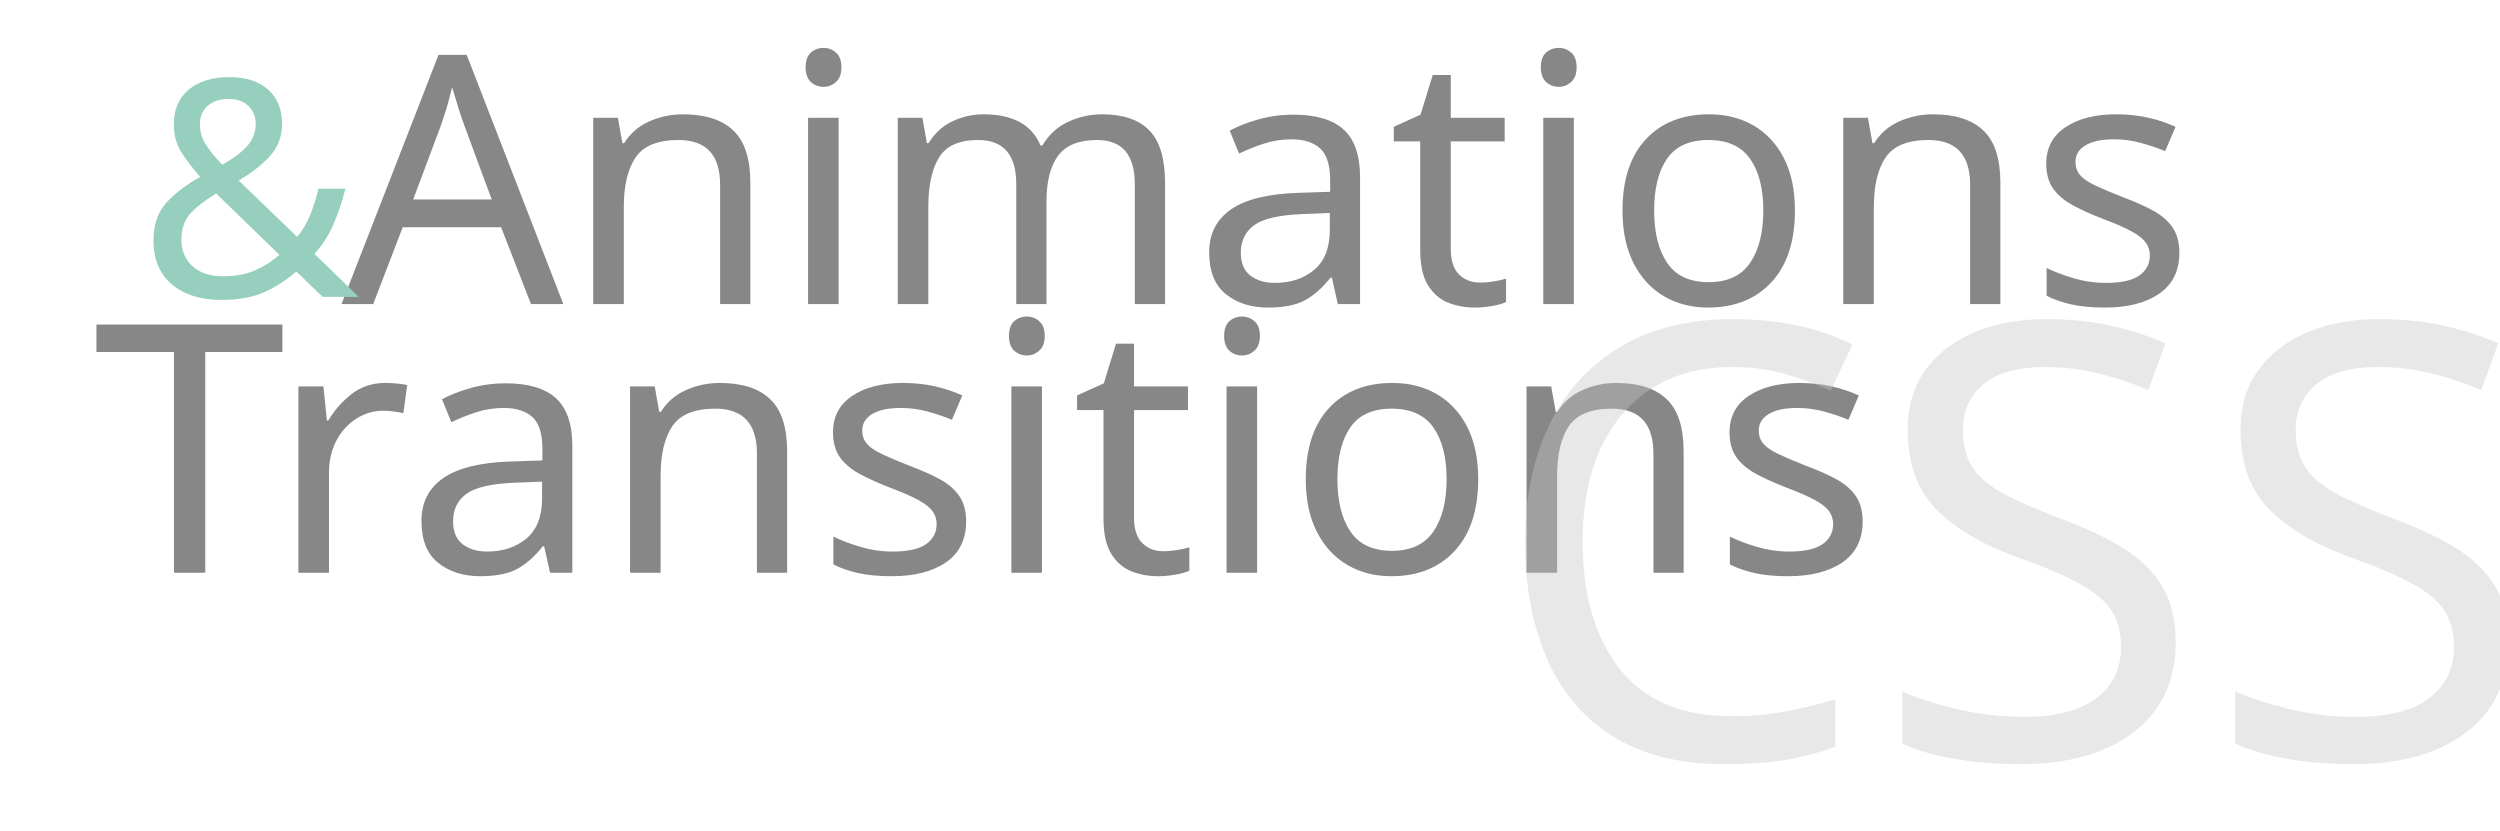
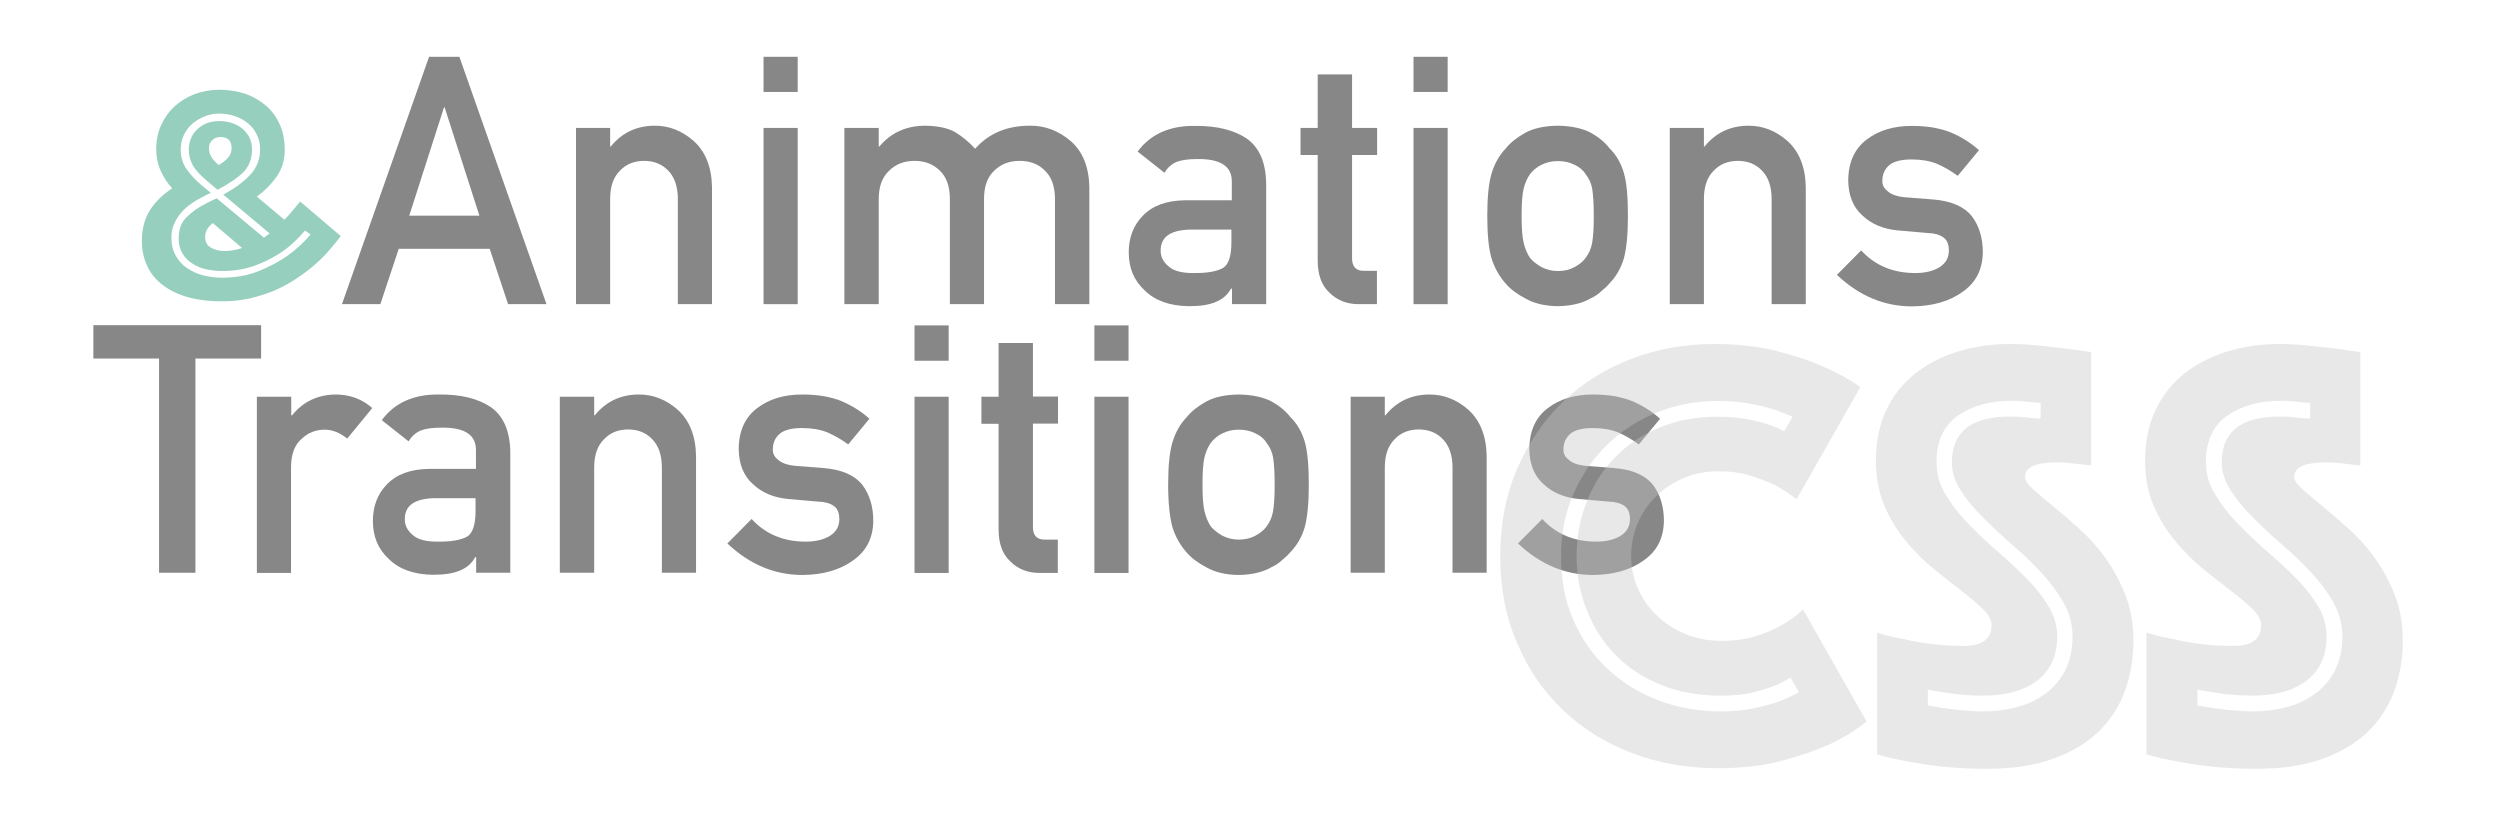
- <svg xmlns="http://www.w3.org/2000/svg" version="1.1" id="Calque_1" x="0px" y="0px" viewBox="0 0 1237 411" style="enable-background:new 0 0 1237 411;" xml:space="preserve">
+ <svg xmlns="http://www.w3.org/2000/svg" version="1.1" id="Calque_1" x="0px" y="0px" viewBox="198 390.5 1237 411" style="enable-background:new 198 390.5 1237 411;" xml:space="preserve">
  <style type="text/css">
	.st0{fill:none;}
- 	.st1{fill:#878787;}
- 	.st2{font-family:'DINAlternate-Bold';}
- 	.st3{font-size:172px;}
- 	.st4{fill:#454542;}
- 	.st5{font-family:'Impact';}
- 	.st6{font-size:120px;}
- 	.st7{letter-spacing:-10;}
- 	.st8{letter-spacing:-16;}
- 	.st9{fill:#96CFBD;}
- 	.st10{font-family:'Phosphate-Inline';}
- 	.st11{font-size:150px;}
- 	.st12{opacity:0.4;fill:#C6C6C6;}
- 	.st13{font-size:300px;}
+ 	.st1{enable-background:new    ;}
+ 	.st2{fill:#878787;}
+ 	.st3{fill:#96CFBD;}
+ 	.st4{opacity:0.4;enable-background:new    ;}
+ 	.st5{fill:#C6C6C6;}
</style>
-   <rect x="169" y="28" class="st0" width="1218" height="140.1" />
-   <text transform="matrix(1 0 0 1 169.0001 150.4626)">
-     <tspan x="0" y="0" class="st1 st2 st3">Animations</tspan>
-     <tspan x="821" y="0" class="st4 st2 st3"> </tspan>
-     <tspan x="862.3" y="0" class="st5 st6">   </tspan>
-     <tspan x="925.7" y="0" class="st5 st6 st7">	</tspan>
-     <tspan x="936" y="0" class="st5 st6">   </tspan>
-   </text>
-   <rect x="46" y="160.9" class="st0" width="901" height="233.1" />
-   <text transform="matrix(1 0 0 1 46.0001 283.3912)">
-     <tspan x="0" y="0" class="st1 st2 st3">Transitions </tspan>
-     <tspan x="846.3" y="0" class="st5 st6">    </tspan>
-     <tspan x="930.9" y="0" class="st5 st6 st8">	</tspan>
-   </text>
-   <rect x="68" y="46.9" class="st0" width="100" height="107.1" />
-   <text transform="matrix(1 0 0 1 67.9998 146.9059)" class="st9 st10 st11">&amp;</text>
-   <rect x="736.3" y="175" class="st0" width="887.7" height="438.1" />
-   <text transform="matrix(1 0 0 1 736.3158 375.0977)" class="st12 st10 st13">CSS</text>
+   <rect x="367" y="418.5" class="st0" width="1218" height="140.1" />
+   <g class="st1">
+     <path class="st2" d="M440.3,513.6h-45l-9.1,27.4h-19l43.1-122.4h15L468.4,541h-19L440.3,513.6z M435.2,497.2L418,443.6h-0.3   l-17.2,53.6H435.2z" />
+     <path class="st2" d="M482.9,453.8h17v9.2h0.3c5.6-6.9,12.9-10.3,21.9-10.3c7,0,13.4,2.5,19.2,7.6c5.7,5.2,8.8,12.7,9,22.7V541   h-16.9v-52c0-6.1-1.6-10.8-4.7-14c-3.1-3.3-7.1-4.9-12-4.9c-4.9,0-8.9,1.6-12,4.9c-3.2,3.2-4.8,7.8-4.8,14v52h-16.9V453.8z" />
+     <path class="st2" d="M575.8,418.6h16.9V436h-16.9V418.6z M575.8,453.8h16.9V541h-16.9V453.8z" />
+     <path class="st2" d="M615.8,453.8h17v9.2h0.3c5.8-6.9,13.4-10.3,22.8-10.3c6,0.1,10.9,1.1,14.6,3.1c3.6,2.2,7,5,10,8.3   c6.8-7.7,16-11.5,27.5-11.4c7.2,0,13.8,2.5,19.8,7.6c5.9,5.2,9,12.7,9.2,22.7V541h-17v-52c0-6.1-1.6-10.8-4.9-14   c-3.2-3.3-7.4-4.9-12.6-4.9c-5.1,0-9.3,1.6-12.6,4.9c-3.4,3.2-5,7.8-5,14v52H668v-52c0-6.1-1.6-10.8-4.9-14   c-3.3-3.3-7.5-4.9-12.6-4.9s-9.3,1.6-12.6,4.9c-3.4,3.2-5.1,7.8-5.1,14v52h-17V453.8z" />
+     <path class="st2" d="M807.4,533.3h-0.3c-1.6,3-4,5.1-7.3,6.5c-3.3,1.5-7.8,2.2-13.5,2.2c-9.4-0.1-16.7-2.7-21.8-7.7   c-5.4-4.9-8-11.2-8-18.9c0-7.3,2.3-13.4,7-18.2c4.7-4.9,11.5-7.4,20.5-7.6h23.5v-9.2c0.1-7.7-5.7-11.4-17.3-11.2   c-4.2,0-7.6,0.5-10,1.4c-2.5,1.1-4.6,2.9-6,5.4l-13.3-10.5c6.4-8.7,16-12.9,28.5-12.7c10.6-0.1,19.1,2,25.4,6.2   c6.3,4.4,9.6,11.9,9.7,22.5V541h-16.9V533.3z M807.4,504.1h-20.4c-9.9,0.2-14.8,3.7-14.7,10.5c0,3,1.3,5.5,3.8,7.6   c2.4,2.3,6.5,3.4,12.1,3.4c7.1,0.1,12.1-0.8,15.1-2.6c2.7-1.8,4-6.1,4-12.6V504.1z" />
+     <path class="st2" d="M850.1,427.3H867v26.5h12.4v13.4H867v50.8c-0.1,4.4,1.9,6.6,6,6.5h6.3V541h-8.9c-6,0-10.8-1.9-14.6-5.7   c-3.9-3.6-5.8-8.9-5.8-15.8v-52.3h-8.5v-13.4h8.5V427.3z" />
+     <path class="st2" d="M897.4,418.6h16.9V436h-16.9V418.6z M897.4,453.8h16.9V541h-16.9V453.8z" />
+     <path class="st2" d="M933.9,497.3c0-9.2,0.7-16.3,2.2-21.2c1.5-4.8,3.8-8.9,7-12.2c2.3-2.9,5.6-5.5,9.8-7.8   c4.1-2.2,9.4-3.3,15.9-3.4c6.7,0.1,12.1,1.3,16.2,3.4c4.1,2.3,7.2,4.9,9.4,7.8c3.4,3.3,5.7,7.4,7.1,12.2c1.4,4.9,2,12,2,21.2   c0,9.2-0.7,16.2-2,21c-1.4,4.8-3.8,9-7.2,12.5c-1.1,1.3-2.4,2.5-4,3.8c-1.4,1.4-3.2,2.6-5.4,3.6c-4.1,2.4-9.5,3.7-16.2,3.8   c-6.5-0.1-11.7-1.4-15.9-3.8c-4.2-2.2-7.4-4.6-9.8-7.4c-3.1-3.5-5.5-7.7-7-12.5C934.6,513.5,933.9,506.5,933.9,497.3z M986.6,497.5   c0-6.2-0.3-10.8-0.8-13.7c-0.5-2.8-1.7-5.2-3.3-7.2c-1.2-2-3.1-3.5-5.5-4.6c-2.3-1.2-5.1-1.8-8.2-1.8c-2.9,0-5.5,0.6-8,1.8   c-2.3,1.1-4.2,2.7-5.7,4.6c-1.5,2.1-2.5,4.5-3.2,7.2c-0.7,2.9-1,7.4-1,13.5c0,6.1,0.3,10.5,1,13.3c0.7,2.9,1.7,5.4,3.2,7.6   c1.5,1.7,3.4,3.2,5.7,4.5c2.4,1.2,5.1,1.9,8,1.9c3.1,0,5.8-0.6,8.2-1.9c2.4-1.3,4.3-2.8,5.5-4.5c1.7-2.2,2.8-4.7,3.3-7.6   C986.3,507.8,986.6,503.5,986.6,497.5z" />
+     <path class="st2" d="M1024.1,453.8h17v9.2h0.3c5.6-6.9,12.9-10.3,21.9-10.3c7,0,13.4,2.5,19.2,7.6c5.7,5.2,8.8,12.7,9,22.7V541   h-16.9v-52c0-6.1-1.6-10.8-4.7-14c-3.1-3.3-7.1-4.9-12-4.9c-4.9,0-8.9,1.6-12,4.9c-3.2,3.2-4.8,7.8-4.8,14v52h-16.9V453.8z" />
+     <path class="st2" d="M1118.9,514.4c6.9,7.5,15.8,11.2,26.8,11.2c4.9,0,8.9-1,12-2.9c3.1-2,4.6-4.7,4.6-8.2c0-3.1-0.9-5.3-2.8-6.6   c-1.9-1.3-4.4-2-7.6-2.1l-15-1.3c-7.1-0.7-12.9-3.1-17.4-7.4c-4.6-4.1-6.9-9.9-7-17.4c0.1-9,3.2-15.7,9.2-20.2   c5.9-4.5,13.3-6.7,22.3-6.7c3.9,0,7.4,0.3,10.5,0.8c3.1,0.6,6,1.3,8.7,2.4c5.2,2.2,9.9,5.1,14,8.8l-10.5,12.7   c-3.3-2.4-6.7-4.4-10.4-6c-3.6-1.4-7.7-2.1-12.4-2.1c-5.3,0-9,1-11.2,2.9c-2.2,2-3.3,4.5-3.3,7.6c-0.1,2,0.7,3.7,2.5,5.1   c1.6,1.6,4.5,2.7,8.6,3.1l14,1.1c8.8,0.7,15.2,3.4,19.1,8.2c3.6,4.7,5.5,10.7,5.5,17.9c-0.1,8.5-3.4,15-10,19.6   c-6.5,4.7-14.8,7.1-25,7.2c-13.8,0-26.2-5.2-37.2-15.6L1118.9,514.4z" />
+   </g>
+   <rect x="244" y="551.4" class="st0" width="901" height="233.1" />
+   <g class="st1">
+     <path class="st2" d="M276.7,567.9h-32.5v-16.5h83v16.5h-32.5v106h-18V567.9z" />
+     <path class="st2" d="M325.2,586.8h16.9v9.2h0.4c5.6-6.9,12.9-10.3,22-10.3c6.8,0.1,12.7,2.3,17.7,6.7l-12.4,15.1   c-3.6-2.9-7.3-4.4-11.2-4.4c-4.3,0-8.1,1.5-11.2,4.4c-3.5,2.9-5.3,7.5-5.4,13.9v52.6h-16.9V586.8z" />
+     <path class="st2" d="M433.4,666.2h-0.3c-1.6,3-4,5.1-7.3,6.5c-3.3,1.5-7.8,2.2-13.5,2.2c-9.4-0.1-16.7-2.7-21.8-7.7   c-5.4-4.9-8-11.2-8-18.9c0-7.3,2.3-13.4,7-18.2c4.7-4.9,11.5-7.4,20.5-7.6h23.5v-9.2c0.1-7.7-5.7-11.4-17.3-11.2   c-4.2,0-7.6,0.5-10,1.4c-2.5,1.1-4.6,2.9-6,5.4l-13.3-10.5c6.4-8.7,16-12.9,28.5-12.7c10.6-0.1,19.1,2,25.4,6.2   c6.3,4.4,9.6,11.9,9.7,22.5v59.5h-16.9V666.2z M433.4,637H413c-9.9,0.2-14.8,3.7-14.7,10.5c0,3,1.3,5.5,3.8,7.6   c2.4,2.3,6.5,3.4,12.1,3.4c7.1,0.1,12.1-0.8,15.1-2.6c2.7-1.8,4-6.1,4-12.6V637z" />
+     <path class="st2" d="M475,586.8h17v9.2h0.3c5.6-6.9,12.9-10.3,21.9-10.3c7,0,13.4,2.5,19.2,7.6c5.7,5.2,8.8,12.7,9,22.7v57.9h-16.9   v-52c0-6.1-1.6-10.8-4.7-14c-3.1-3.3-7.1-4.9-12-4.9c-4.9,0-8.9,1.6-12,4.9c-3.2,3.2-4.8,7.8-4.8,14v52H475V586.8z" />
+     <path class="st2" d="M569.9,647.3c6.9,7.5,15.8,11.2,26.8,11.2c4.9,0,8.9-1,12-2.9c3.1-2,4.6-4.7,4.6-8.2c0-3.1-0.9-5.3-2.8-6.6   c-1.9-1.3-4.4-2-7.6-2.1l-15-1.3c-7.1-0.7-12.9-3.1-17.4-7.4c-4.6-4.1-6.9-9.9-7-17.4c0.1-9,3.2-15.7,9.2-20.2   c5.9-4.5,13.3-6.7,22.3-6.7c3.9,0,7.4,0.3,10.5,0.8c3.1,0.6,6,1.3,8.7,2.4c5.2,2.2,9.9,5.1,14,8.8l-10.5,12.7   c-3.3-2.4-6.7-4.4-10.4-6c-3.6-1.4-7.7-2.1-12.4-2.1c-5.3,0-9,1-11.2,2.9c-2.2,2-3.3,4.5-3.3,7.6c-0.1,2,0.7,3.7,2.5,5.1   c1.6,1.6,4.5,2.7,8.6,3.1l14,1.1c8.8,0.7,15.2,3.4,19.1,8.2c3.6,4.7,5.5,10.7,5.5,17.9c-0.1,8.5-3.4,15-10,19.6   c-6.5,4.7-14.8,7.1-25,7.2c-13.8,0-26.2-5.2-37.2-15.6L569.9,647.3z" />
+     <path class="st2" d="M650.5,551.5h16.9V569h-16.9V551.5z M650.5,586.8h16.9v87.2h-16.9V586.8z" />
+     <path class="st2" d="M692.2,560.2h16.9v26.5h12.4v13.4h-12.4V651c-0.1,4.4,1.9,6.6,6,6.5h6.3v16.5h-8.9c-6,0-10.8-1.9-14.6-5.7   c-3.9-3.6-5.8-8.9-5.8-15.8v-52.3h-8.5v-13.4h8.5V560.2z" />
+     <path class="st2" d="M739.5,551.5h16.9V569h-16.9V551.5z M739.5,586.8h16.9v87.2h-16.9V586.8z" />
+     <path class="st2" d="M776,630.3c0-9.2,0.7-16.3,2.2-21.2c1.5-4.8,3.8-8.9,7-12.2c2.3-2.9,5.6-5.5,9.8-7.8c4.1-2.2,9.4-3.3,15.9-3.4   c6.7,0.1,12.1,1.3,16.2,3.4c4.1,2.3,7.2,4.9,9.4,7.8c3.4,3.3,5.7,7.4,7.1,12.2c1.4,4.9,2,12,2,21.2c0,9.2-0.7,16.2-2,21   c-1.4,4.8-3.8,9-7.2,12.5c-1.1,1.3-2.4,2.5-4,3.8c-1.4,1.4-3.2,2.6-5.4,3.6c-4.1,2.4-9.5,3.7-16.2,3.8c-6.5-0.1-11.7-1.4-15.9-3.8   c-4.2-2.2-7.4-4.6-9.8-7.4c-3.1-3.5-5.5-7.7-7-12.5C776.8,646.5,776,639.5,776,630.3z M828.7,630.4c0-6.2-0.3-10.8-0.8-13.7   c-0.5-2.8-1.7-5.2-3.3-7.2c-1.2-2-3.1-3.5-5.5-4.6c-2.3-1.2-5.1-1.8-8.2-1.8c-2.9,0-5.5,0.6-8,1.8c-2.3,1.1-4.2,2.7-5.7,4.6   c-1.5,2.1-2.5,4.5-3.2,7.2c-0.7,2.9-1,7.4-1,13.5c0,6.1,0.3,10.5,1,13.3c0.7,2.9,1.7,5.4,3.2,7.6c1.5,1.7,3.4,3.2,5.7,4.5   c2.4,1.2,5.1,1.9,8,1.9c3.1,0,5.8-0.6,8.2-1.9c2.4-1.3,4.3-2.8,5.5-4.5c1.7-2.2,2.8-4.7,3.3-7.6   C828.4,640.8,828.7,636.4,828.7,630.4z" />
+     <path class="st2" d="M866.2,586.8h17v9.2h0.3c5.6-6.9,12.9-10.3,21.9-10.3c7,0,13.4,2.5,19.2,7.6c5.7,5.2,8.8,12.7,9,22.7v57.9   h-16.9v-52c0-6.1-1.6-10.8-4.7-14c-3.1-3.3-7.1-4.9-12-4.9c-4.9,0-8.9,1.6-12,4.9c-3.2,3.2-4.8,7.8-4.8,14v52h-16.9V586.8z" />
+     <path class="st2" d="M961.1,647.3c6.9,7.5,15.8,11.2,26.8,11.2c4.9,0,8.9-1,12-2.9c3.1-2,4.6-4.7,4.6-8.2c0-3.1-0.9-5.3-2.8-6.6   c-1.9-1.3-4.4-2-7.6-2.1l-15-1.3c-7.1-0.7-12.9-3.1-17.4-7.4c-4.6-4.1-6.9-9.9-7-17.4c0.1-9,3.2-15.7,9.2-20.2   c5.9-4.5,13.3-6.7,22.3-6.7c3.9,0,7.4,0.3,10.5,0.8c3.1,0.6,6,1.3,8.7,2.4c5.2,2.2,9.9,5.1,14,8.8l-10.5,12.7   c-3.3-2.4-6.7-4.4-10.4-6c-3.6-1.4-7.7-2.1-12.4-2.1c-5.3,0-9,1-11.2,2.9c-2.2,2-3.3,4.5-3.3,7.6c-0.1,2,0.7,3.7,2.5,5.1   c1.6,1.6,4.5,2.7,8.6,3.1l14,1.1c8.8,0.7,15.2,3.4,19.1,8.2c3.6,4.7,5.5,10.7,5.5,17.9c-0.1,8.5-3.4,15-10,19.6   c-6.5,4.7-14.8,7.1-25,7.2c-13.8,0-26.2-5.2-37.2-15.6L961.1,647.3z" />
+   </g>
+   <rect x="266" y="437.4" class="st0" width="100" height="107.1" />
+   <g class="st1">
+     <path class="st3" d="M268.2,509.7c0-6.1,1.4-11.2,4.1-15.4c2.7-4.1,6.4-7.7,10.9-10.6c-2.3-2.5-4.2-5.4-5.7-8.7   c-1.5-3.3-2.2-6.9-2.2-10.8c0-4.2,0.8-8.1,2.4-11.7c1.6-3.6,3.8-6.7,6.6-9.3c2.8-2.6,6.1-4.6,9.9-6.1c3.8-1.4,7.9-2.2,12.3-2.2   c4.9,0,9.3,0.8,13.4,2.2c4,1.5,7.4,3.6,10.3,6.2c2.9,2.7,5,5.8,6.5,9.4c1.5,3.7,2.2,7.6,2.2,11.9c0,5.1-1.4,9.6-4,13.3   c-2.7,3.8-6,7.1-9.8,9.9l13.6,11.4c1.2-1.2,2.4-2.4,3.5-3.8c1.1-1.3,2.6-3,4.3-5.2l20.1,17.1c-2.2,3-4.6,5.8-7,8.5   c-2.5,2.7-5.2,5.2-8.1,7.6c-2.5,2-5.3,4-8.3,5.9c-3.1,1.9-6.4,3.7-10,5.2c-3.7,1.5-7.6,2.7-11.8,3.7c-4.2,0.9-8.7,1.4-13.4,1.4   c-6.9,0-12.9-0.8-17.9-2.3c-5-1.5-9.1-3.7-12.4-6.4c-3.3-2.7-5.7-5.9-7.2-9.6C269,518,268.2,514,268.2,509.7z M331.4,506   l-22.9-19.2c5.5-3,9.9-6.2,13.2-9.7c3.3-3.5,5-7.7,5-12.7c0-2.6-0.5-5-1.6-7.2c-1-2.2-2.5-4.1-4.3-5.6c-1.8-1.5-3.9-2.7-6.4-3.6   c-2.5-0.8-5.1-1.3-7.9-1.3c-2.4,0-4.8,0.4-7,1.3c-2.3,0.9-4.4,2.1-6.2,3.6c-1.8,1.6-3.2,3.4-4.3,5.6c-1,2.2-1.6,4.7-1.6,7.3   c0,3.7,1,7,3,9.8c2,2.9,4.7,5.7,8.1,8.5l3.8,3.1l-3.6,1.8c-2.2,1.1-4.3,2.3-6.2,3.7c-2,1.3-3.6,2.8-5,4.5c-1.4,1.6-2.5,3.5-3.4,5.5   c-0.9,2.1-1.3,4.3-1.3,6.8c0,3.3,0.7,6.2,2.1,8.7c1.4,2.5,3.2,4.6,5.6,6.2c2.3,1.6,4.9,2.8,7.9,3.6c3,0.8,6.1,1.2,9.3,1.2   c6.9,0,13-1.1,18.4-3.3c5.4-2.2,10-4.7,13.8-7.3c4.4-3.1,8.3-6.7,11.8-10.8l-2.8-1.9c-1.6,1.9-3.3,3.7-5.1,5.4   c-1.8,1.7-3.7,3.3-5.7,4.7c-3.5,2.5-7.8,4.8-12.9,6.8c-5.1,2.1-11,3.1-17.5,3.1c-2.4,0-4.9-0.3-7.4-0.8c-2.5-0.5-4.8-1.4-6.8-2.7   c-2.1-1.2-3.8-2.9-5.1-5c-1.3-2.1-2-4.6-2-7.6c0-4.3,1.2-7.8,3.8-10.4c2.5-2.6,6-5.1,10.5-7.3l4.5-2.2l23.4,19.5L331.4,506z    M322.7,464.4c0,4.8-1.5,8.6-4.5,11.5c-3,2.9-7.2,5.7-12.6,8.5l-4.6-3.9c-4-3.3-6.6-6.2-7.8-8.6c-1.2-2.4-1.8-4.8-1.8-7.1   c0-4.2,1.4-7.7,4.2-10.3c2.8-2.7,6.5-4.1,11-4.1c2,0,4,0.3,5.9,0.9c2,0.6,3.7,1.5,5.2,2.7s2.7,2.7,3.7,4.4   C322.2,460.1,322.7,462.1,322.7,464.4z M308.8,514.7c1.5,0,3-0.1,4.6-0.4c1.5-0.2,3-0.6,4.4-1.1l-14.5-12.3   c-2.5,1.9-3.8,4.2-3.8,6.8c0,2.4,0.9,4.2,2.8,5.3C304.2,514.1,306.4,514.7,308.8,514.7z M301.4,463.8c0,1.4,0.3,2.7,1,4   c0.6,1.3,1.9,2.7,3.8,4.4c2.3-1.4,3.9-2.7,4.9-4c1-1.2,1.5-2.7,1.5-4.4c0-3.7-1.9-5.5-5.5-5.5c-1.7,0-3.1,0.5-4.1,1.6   C301.9,460.9,301.4,462.2,301.4,463.8z" />
+   </g>
+   <rect x="934.3" y="565.5" class="st0" width="887.7" height="438.1" />
+   <g class="st4">
+     <path class="st5" d="M940.3,665.7c0-16,2.8-30.4,8.4-43.3c5.6-12.9,13.2-23.9,22.8-33.2c9.6-9.2,20.8-16.2,33.6-21.1   c12.8-4.9,26.4-7.4,40.8-7.4c11.4,0,21.5,1.1,30.4,3.3c8.9,2.2,16.5,4.7,23,7.5c7.4,3.2,13.8,6.7,19.2,10.5l-31.5,55.5   c-3.2-2.4-6.7-4.7-10.5-6.9c-3.4-1.6-7.5-3.2-12.2-4.7c-4.7-1.5-10-2.2-16-2.2c-6.2,0-11.9,1.1-17.1,3.3c-5.2,2.2-9.8,5.2-13.7,9   c-3.9,3.8-7,8.2-9.1,13.3c-2.2,5.1-3.3,10.6-3.3,16.3c0,5.8,1.1,11.2,3.5,16.4c2.3,5.1,5.4,9.6,9.5,13.3c4,3.8,8.7,6.8,14.1,9   c5.4,2.2,11.3,3.3,17.7,3.3c6.4,0,12.1-0.8,17.1-2.4c5-1.6,9.2-3.4,12.6-5.4c4-2.2,7.5-4.8,10.5-7.8l31.5,55.5   c-5.4,4.4-11.8,8.3-19.2,11.7c-6.4,2.8-14.1,5.4-23.1,7.8s-19.3,3.6-30.9,3.6c-15.6,0-30-2.5-43.2-7.6   c-13.2-5.1-24.6-12.2-34.2-21.5c-9.6-9.2-17.1-20.2-22.5-33.2C943,695.6,940.3,681.3,940.3,665.7z M978.1,665.7   c0-9.6,1.7-18.6,5-27c3.3-8.4,8-15.7,14-21.9c6-6.2,13.3-11.1,21.9-14.7c8.6-3.6,18.2-5.4,28.8-5.4c5.2,0,9.8,0.4,14,1.1   c4.1,0.7,7.5,1.6,10.3,2.5c3.4,1,6.3,2.2,8.7,3.6l4.2-7.2c-3.2-1.4-6.6-2.7-10.2-3.9c-3.4-1-7.3-1.9-11.7-2.7   c-4.4-0.8-9.5-1.2-15.3-1.2c-10.2,0-20,1.8-29.2,5.4c-9.3,3.6-17.5,8.8-24.6,15.5c-7.1,6.7-12.8,14.8-17.1,24.3   c-4.3,9.5-6.5,20.1-6.5,31.6c0,11.8,2,22.4,6.2,31.8c4.1,9.4,9.8,17.5,17,24.1c7.2,6.7,15.6,11.9,25.2,15.5   c9.6,3.6,19.8,5.4,30.6,5.4c6,0,11.4-0.5,16.2-1.5c4.8-1,8.9-2.1,12.3-3.3c3.8-1.4,7.2-3,10.2-4.8l-4.2-7.2c-2.6,1.8-5.6,3.3-9,4.5   c-3,1.2-6.6,2.2-10.8,3.2c-4.2,0.9-9.1,1.3-14.7,1.3c-11,0-20.9-1.8-29.7-5.4c-8.8-3.6-16.3-8.5-22.3-14.7   c-6.1-6.2-10.8-13.5-14.1-21.9C979.8,684.3,978.1,675.3,978.1,665.7z" />
+     <path class="st5" d="M1126.6,703.5c4.4,1.4,9,2.5,13.8,3.3c4,1,8.6,1.8,13.7,2.4c5.1,0.6,10.2,0.9,15.5,0.9   c9.2,0,13.8-3.4,13.8-10.2c0-2.6-1.4-5.2-4.2-8c-2.8-2.7-6.4-5.7-10.6-9c-4.3-3.3-8.9-6.9-13.8-10.9c-4.9-4-9.5-8.6-13.8-13.8   c-4.3-5.2-7.9-11-10.6-17.5c-2.8-6.5-4.2-14-4.2-22.3c0-9.4,1.7-17.7,5.1-24.9c3.4-7.2,8.1-13.2,14.1-18s13-8.4,21.1-11   c8.1-2.5,16.7-3.8,26-3.8c4.8,0,9.6,0.3,14.4,0.8c4.8,0.5,9.1,1,12.9,1.4c4.4,0.6,8.7,1.2,12.9,1.8v56.1c-1.6-0.2-3.4-0.4-5.4-0.6   c-1.6-0.2-3.4-0.4-5.4-0.6c-2-0.2-4.1-0.3-6.3-0.3c-1.2,0-2.7,0.1-4.5,0.2c-1.8,0.1-3.5,0.4-5.1,0.8c-1.6,0.4-3,1.1-4.2,2.1   c-1.2,1-1.8,2.4-1.8,4.2c0,1.6,1.3,3.6,4,6c2.7,2.4,6,5.2,9.9,8.4c3.9,3.2,8.2,6.9,12.9,11.1c4.7,4.2,9,9,12.9,14.4   c3.9,5.4,7.2,11.5,9.9,18.3c2.7,6.8,4,14.4,4,22.8c0,8.8-1.4,17.1-4.2,24.8c-2.8,7.7-7.2,14.4-13,20.1   c-5.9,5.7-13.5,10.2-22.7,13.5c-9.2,3.3-20.1,4.9-32.7,4.9c-7.6,0-14.7-0.4-21.1-1c-6.5-0.7-12.3-1.6-17.2-2.5   c-5.8-1-11.1-2.2-15.9-3.6V703.5z M1151.8,739.5c2.8,0.6,5.8,1.1,9,1.5c2.8,0.4,5.7,0.8,8.8,1c3.1,0.3,6.2,0.5,9.5,0.5   c5.6,0,11-0.6,16.4-2c5.3-1.3,10-3.5,14.2-6.5c4.2-3,7.5-6.8,10-11.5c2.5-4.7,3.8-10.4,3.8-17.2c0-5.8-1.5-11.3-4.4-16.5   c-2.9-5.2-6.6-10.2-11.1-15s-9.3-9.4-14.4-13.8c-5.1-4.4-9.9-8.9-14.4-13.4s-8.2-9-11.1-13.5c-2.9-4.5-4.3-9.1-4.3-14   c0-7.2,2.3-12.8,6.9-16.6c4.6-3.9,12-5.9,22.2-5.9c1.6,0,3.2,0.1,5,0.2c1.7,0.1,3.3,0.3,5,0.5c1.6,0.2,3.2,0.3,4.8,0.3v-7.8   c-1.4,0-2.9-0.1-4.5-0.3c-1.4-0.2-3-0.3-4.6-0.5c-1.7-0.1-3.5-0.2-5.2-0.2c-10.8,0-19.7,2.5-26.7,7.4c-7,4.9-10.5,12.6-10.5,22.9   c0,5.6,1.4,10.9,4.3,15.8c2.9,4.9,6.6,9.7,11.1,14.4c4.5,4.7,9.3,9.3,14.4,13.7c5.1,4.4,9.9,8.8,14.4,13.3s8.2,9.2,11.1,14   c2.9,4.8,4.4,9.8,4.4,15c0,9.6-3.3,16.9-9.8,21.9c-6.5,5-15.5,7.5-26.9,7.5c-6.8,0-13-0.5-18.6-1.5c-3-0.4-5.9-0.9-8.7-1.5V739.5z" />
+     <path class="st5" d="M1260.1,703.5c4.4,1.4,9,2.5,13.8,3.3c4,1,8.5,1.8,13.6,2.4c5.1,0.6,10.2,0.9,15.5,0.9   c9.2,0,13.8-3.4,13.8-10.2c0-2.6-1.4-5.2-4.2-8c-2.8-2.7-6.4-5.7-10.7-9c-4.3-3.3-8.9-6.9-13.8-10.9c-4.9-4-9.5-8.6-13.8-13.8   c-4.3-5.2-7.9-11-10.7-17.5c-2.8-6.5-4.2-14-4.2-22.3c0-9.4,1.7-17.7,5.1-24.9c3.4-7.2,8.1-13.2,14.1-18s13-8.4,21.2-11   c8.1-2.5,16.7-3.8,25.9-3.8c4.8,0,9.6,0.3,14.4,0.8c4.8,0.5,9.1,1,12.9,1.4c4.4,0.6,8.7,1.2,12.9,1.8v56.1   c-1.6-0.2-3.4-0.4-5.4-0.6c-1.6-0.2-3.4-0.4-5.4-0.6c-2-0.2-4.1-0.3-6.3-0.3c-1.2,0-2.7,0.1-4.5,0.2c-1.8,0.1-3.5,0.4-5.1,0.8   c-1.6,0.4-3,1.1-4.2,2.1c-1.2,1-1.8,2.4-1.8,4.2c0,1.6,1.4,3.6,4.1,6c2.7,2.4,6,5.2,9.9,8.4c3.9,3.2,8.2,6.9,12.9,11.1   c4.7,4.2,9,9,12.9,14.4c3.9,5.4,7.2,11.5,9.9,18.3c2.7,6.8,4,14.4,4,22.8c0,8.8-1.4,17.1-4.2,24.8c-2.8,7.7-7.2,14.4-13,20.1   c-5.9,5.7-13.5,10.2-22.6,13.5c-9.2,3.3-20.1,4.9-32.7,4.9c-7.6,0-14.7-0.4-21.2-1c-6.5-0.7-12.3-1.6-17.2-2.5   c-5.8-1-11.1-2.2-15.9-3.6V703.5z M1285.3,739.5c2.8,0.6,5.8,1.1,9,1.5c2.8,0.4,5.7,0.8,8.9,1c3.1,0.3,6.2,0.5,9.5,0.5   c5.6,0,11-0.6,16.3-2c5.3-1.3,10-3.5,14.2-6.5s7.5-6.8,10-11.5c2.5-4.7,3.8-10.4,3.8-17.2c0-5.8-1.5-11.3-4.3-16.5   c-2.9-5.2-6.6-10.2-11.1-15s-9.3-9.4-14.4-13.8c-5.1-4.4-9.9-8.9-14.4-13.4s-8.2-9-11.1-13.5c-2.9-4.5-4.4-9.1-4.4-14   c0-7.2,2.3-12.8,6.9-16.6c4.6-3.9,12-5.9,22.2-5.9c1.6,0,3.2,0.1,5,0.2c1.7,0.1,3.3,0.3,4.9,0.5c1.6,0.2,3.2,0.3,4.8,0.3v-7.8   c-1.4,0-2.9-0.1-4.5-0.3c-1.4-0.2-3-0.3-4.7-0.5c-1.7-0.1-3.5-0.2-5.2-0.2c-10.8,0-19.7,2.5-26.7,7.4c-7,4.9-10.5,12.6-10.5,22.9   c0,5.6,1.4,10.9,4.4,15.8c2.9,4.9,6.6,9.7,11.1,14.4c4.5,4.7,9.3,9.3,14.4,13.7c5.1,4.4,9.9,8.8,14.4,13.3s8.2,9.2,11.1,14   c2.9,4.8,4.3,9.8,4.3,15c0,9.6-3.3,16.9-9.8,21.9c-6.5,5-15.5,7.5-26.8,7.5c-6.8,0-13-0.5-18.6-1.5c-3-0.4-5.9-0.9-8.7-1.5V739.5z" />
+   </g>
</svg>
